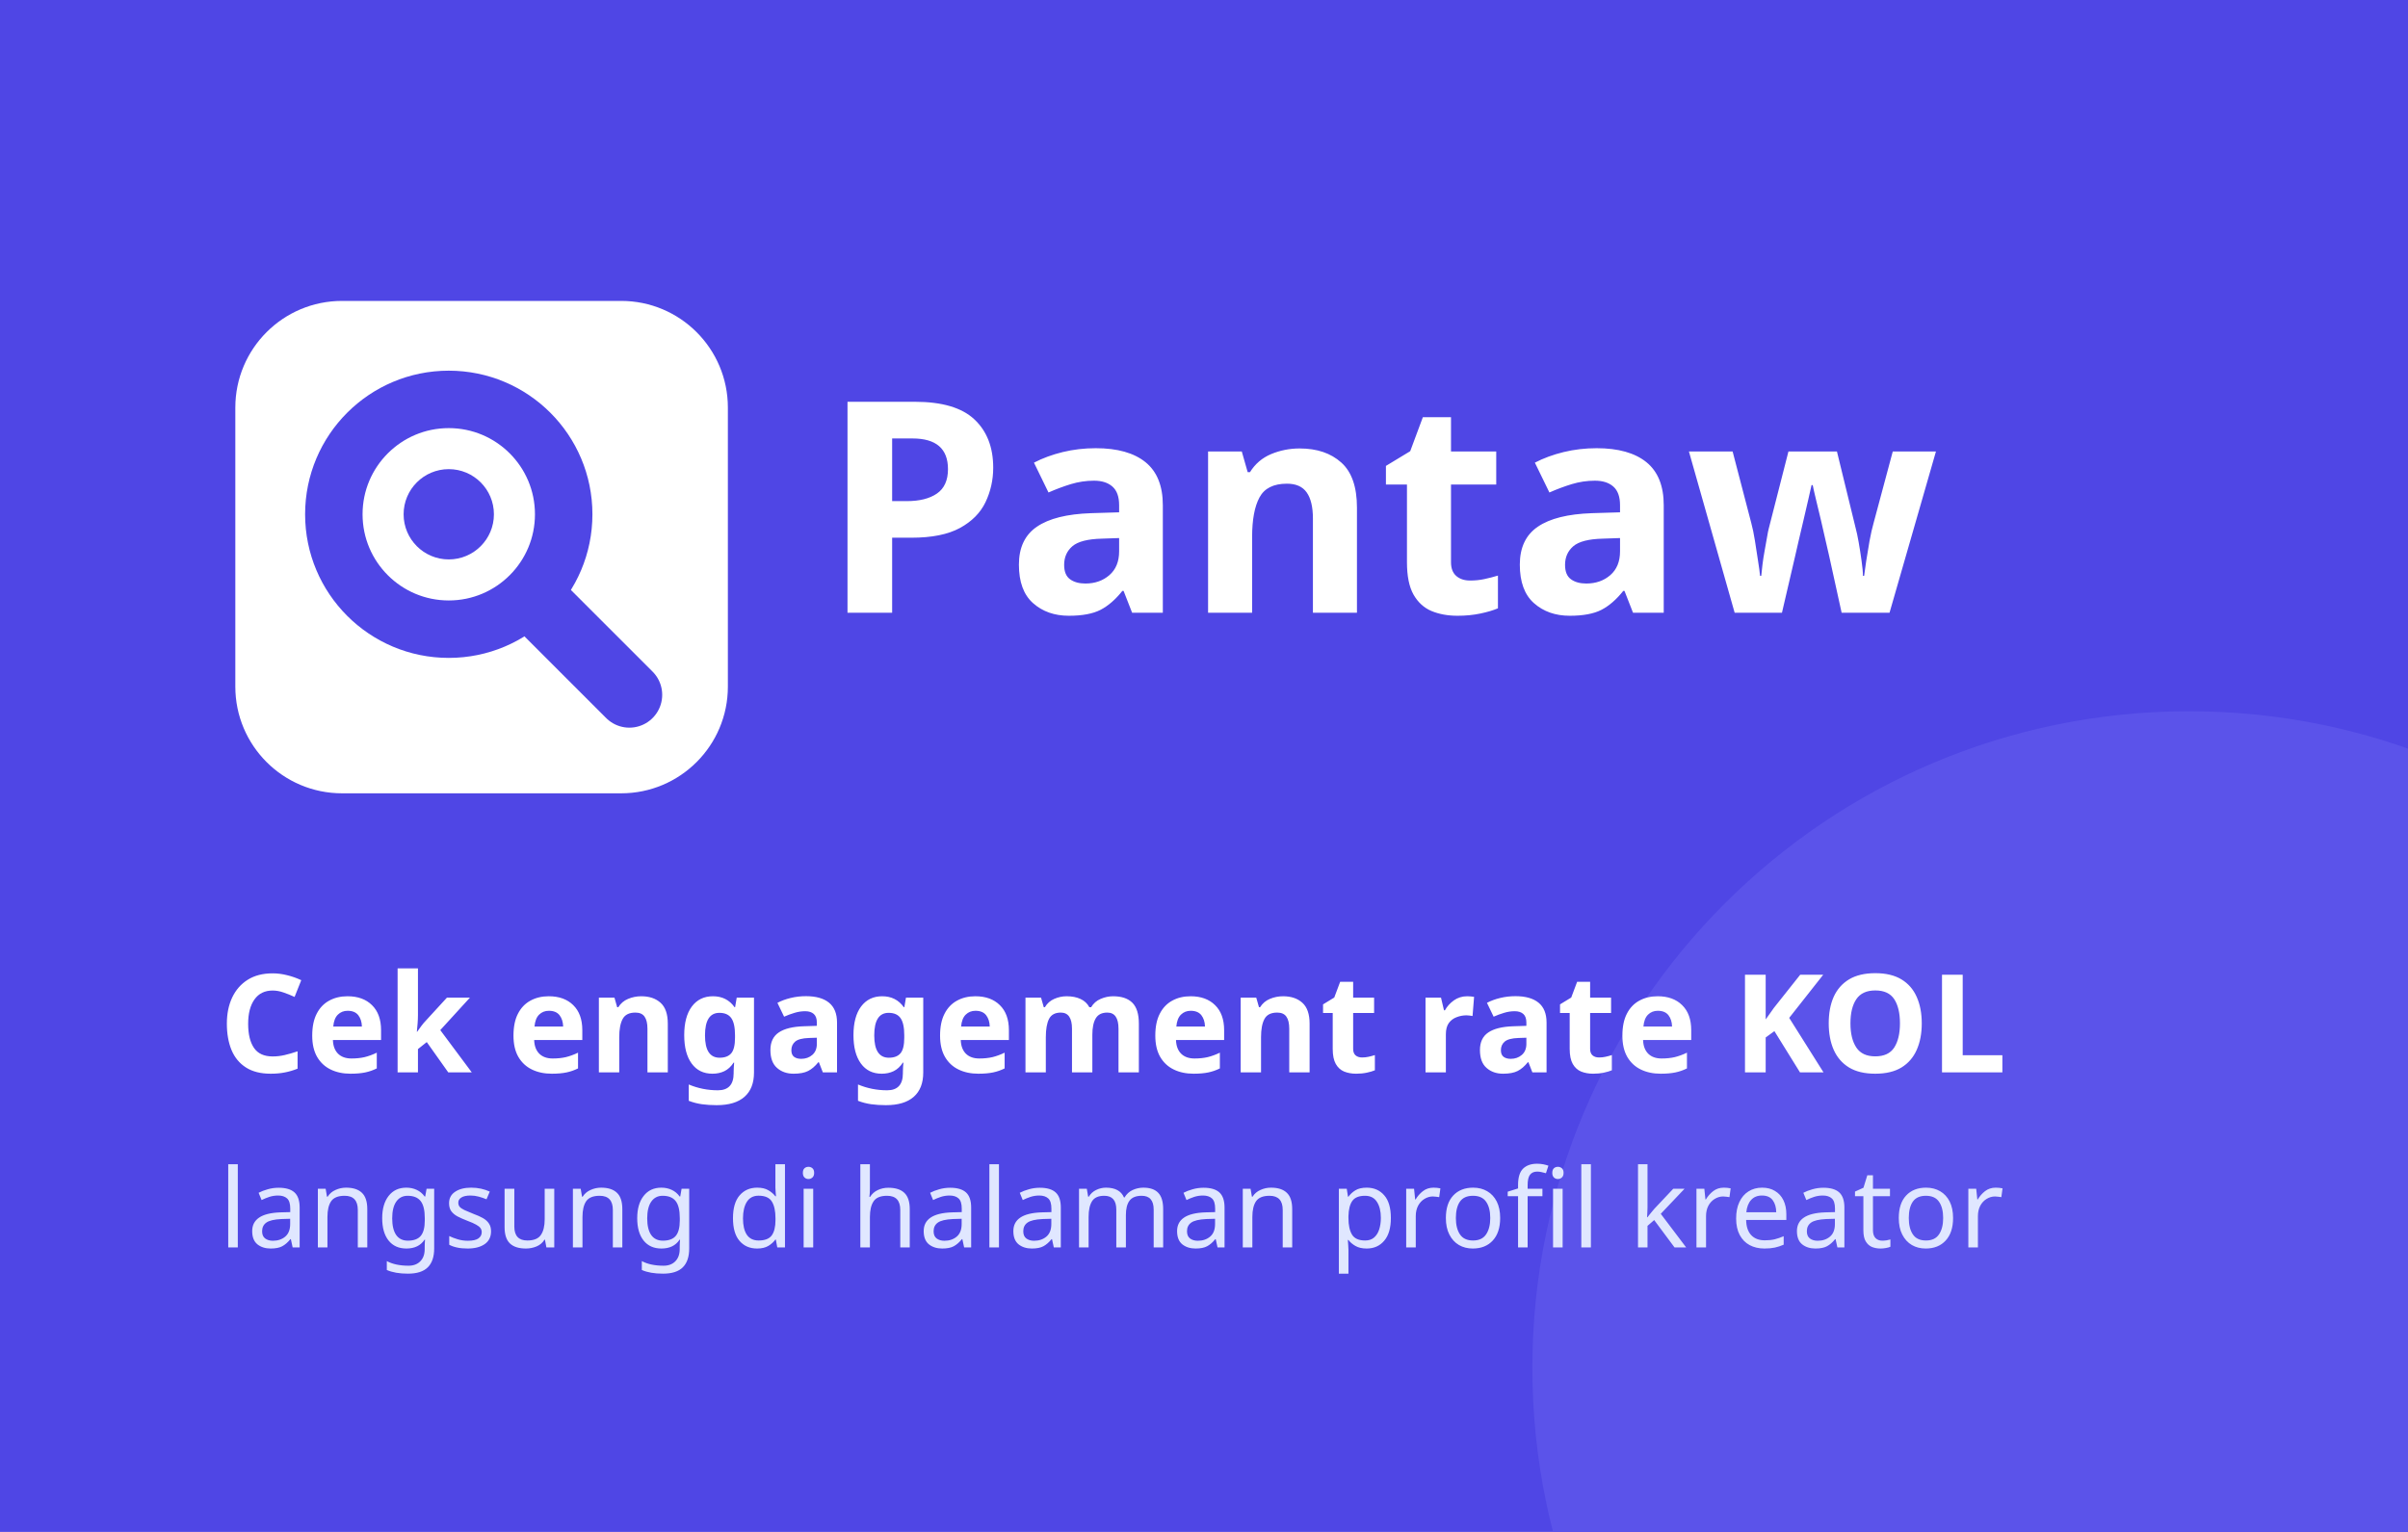
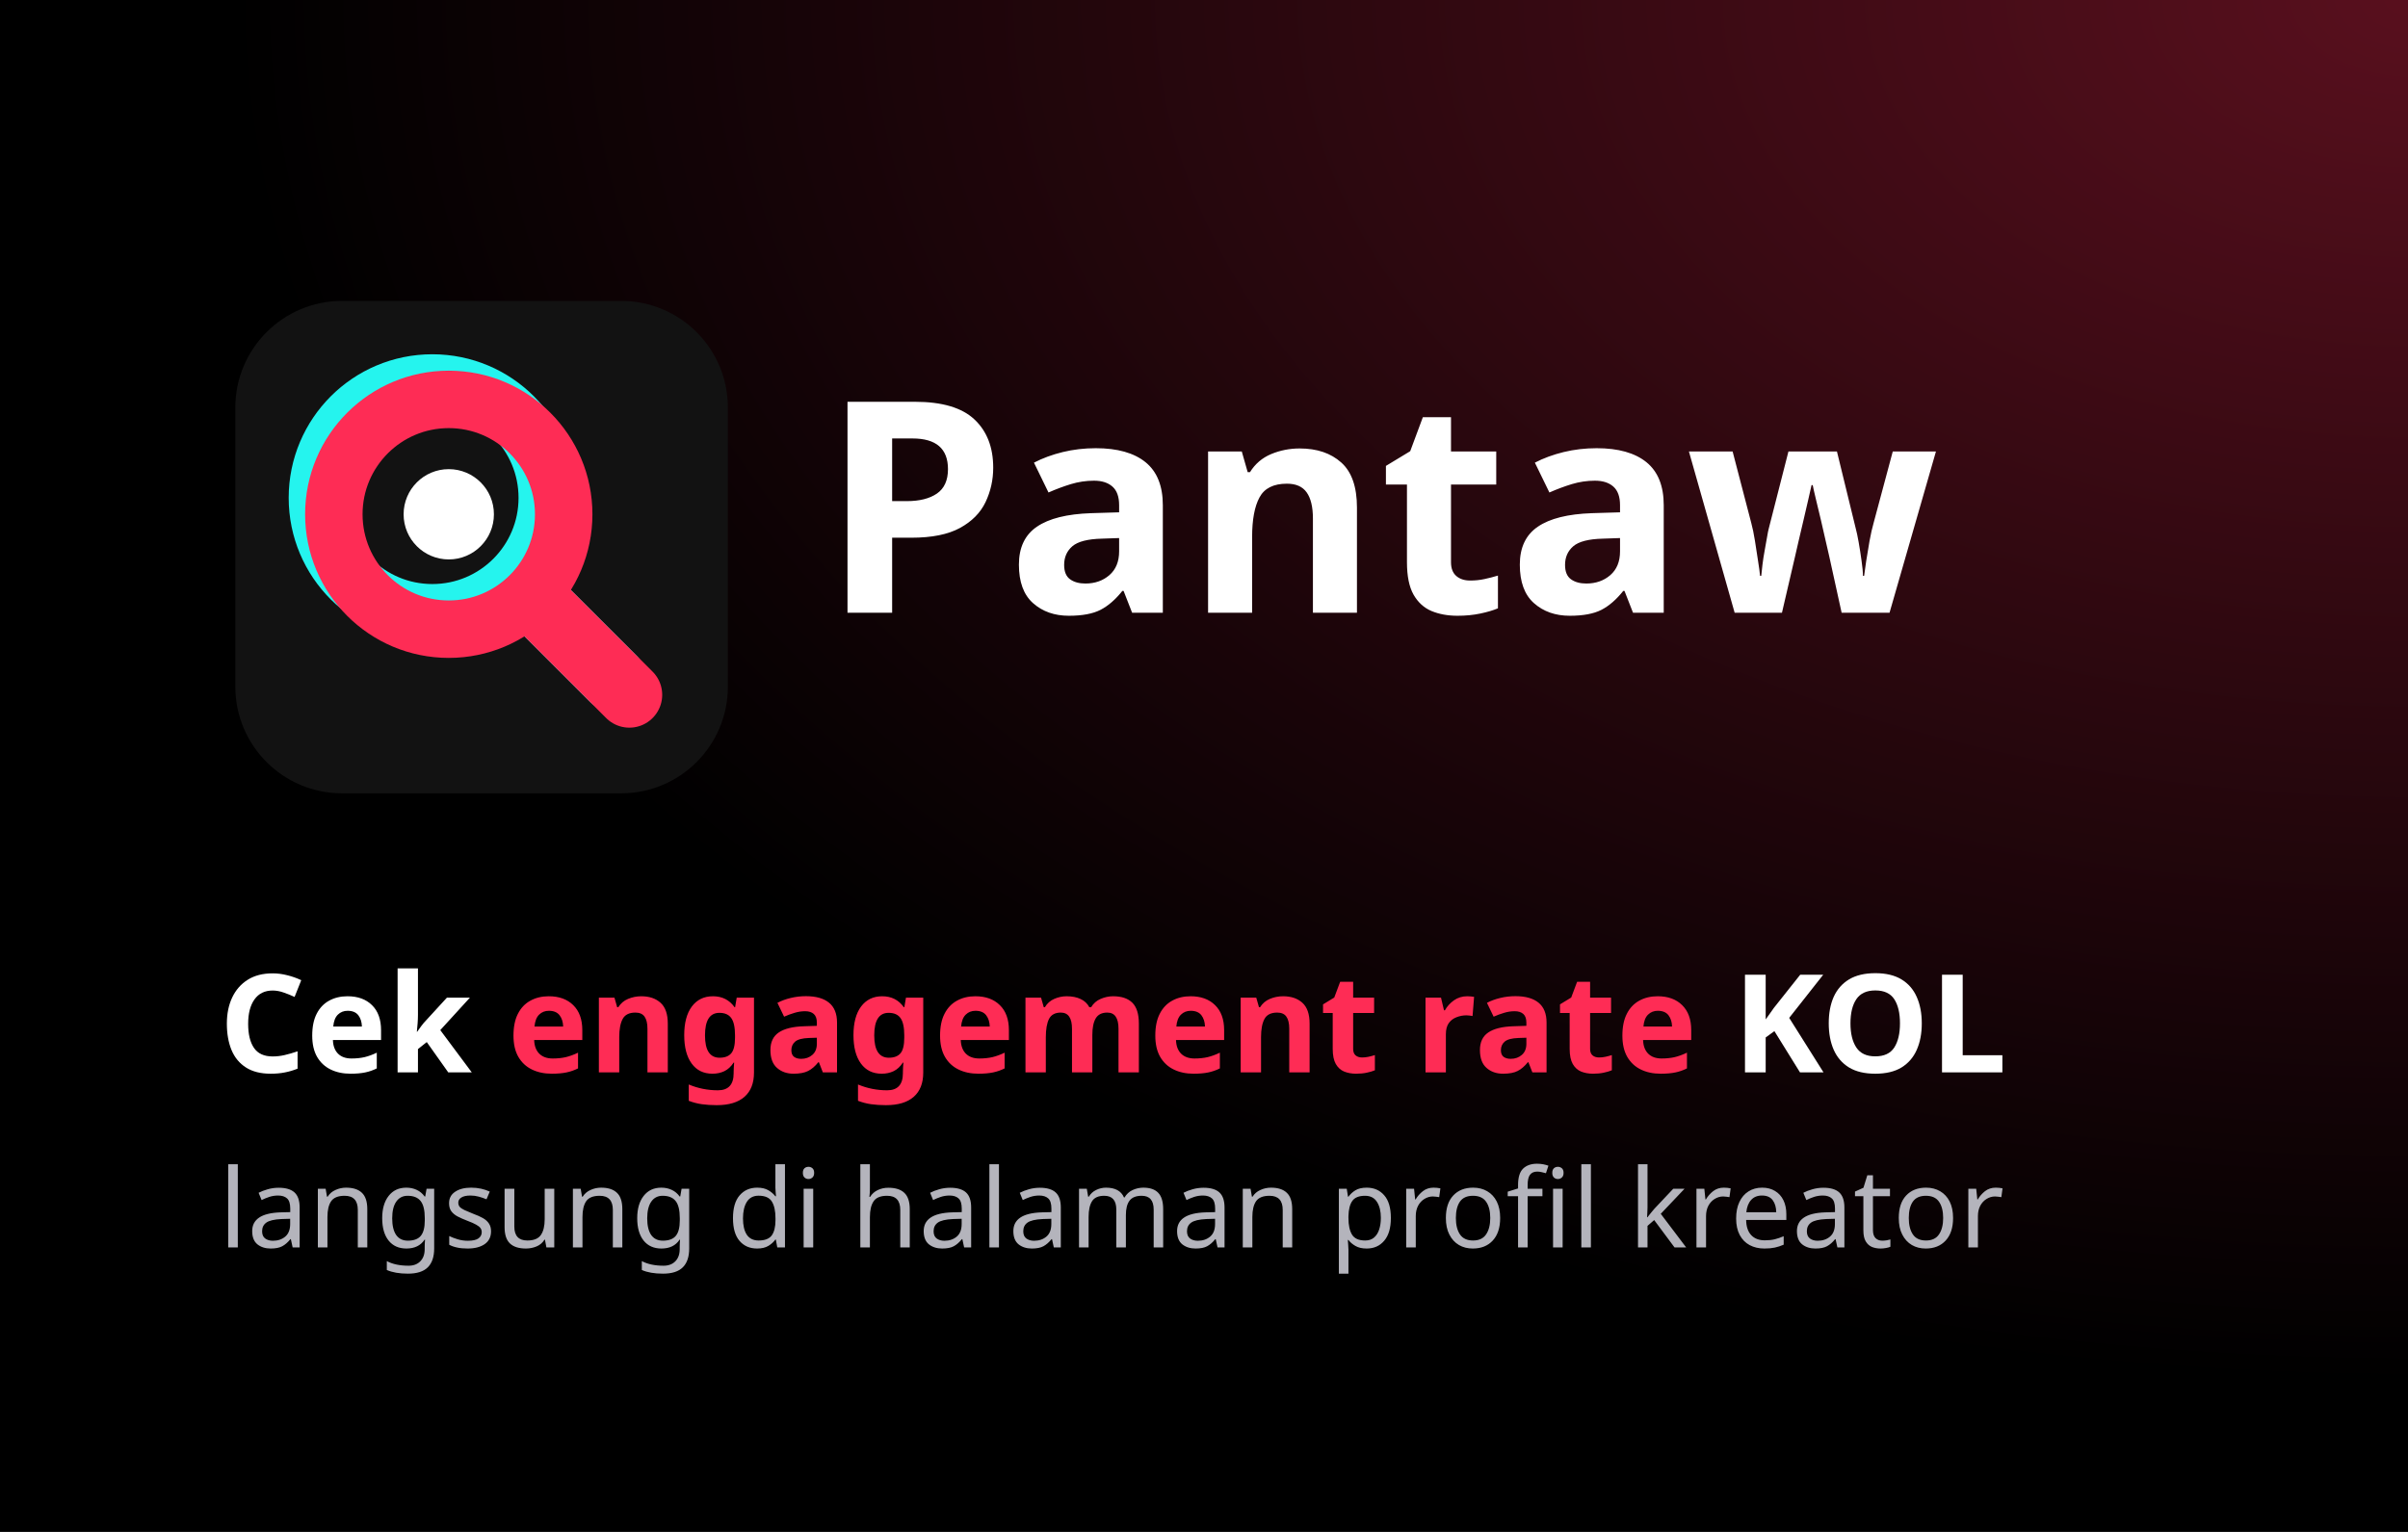
<svg xmlns="http://www.w3.org/2000/svg" width="440" height="280" viewBox="0 0 440 280">
-   <rect width="440" height="280" fill="#4F46E5" />
-   <circle cx="400" cy="250" r="120" fill="#5B53EA" />
+   <defs>
+     <radialGradient id="glow" cx="1" cy="0" r="0.9">
+       <stop offset="0" stop-color="#FE2C55" stop-opacity="0.35" />
+       <stop offset="1" stop-color="#FE2C55" stop-opacity="0" />
+     </radialGradient>
+   </defs>
+   <rect width="440" height="280" fill="#000000" />
+   <rect width="440" height="280" fill="url(#glow)" />
  <g transform="translate(40 52) scale(0.75)">
-     <rect x="4" y="4" width="120" height="120" rx="26" fill="#FFFFFF" />
-     <circle cx="56" cy="56" r="28" fill="none" stroke="#4F46E5" stroke-width="14" />
-     <circle cx="56" cy="56" r="11" fill="#4F46E5" />
-     <line x1="78" y1="78" x2="100" y2="100" stroke="#4F46E5" stroke-width="16" stroke-linecap="round" />
+     <rect x="4" y="4" width="120" height="120" rx="26" fill="#121212" />
+     <circle cx="52" cy="52" r="28" fill="none" stroke="#25F4EE" stroke-width="14" />
+     <line x1="74" y1="74" x2="96" y2="96" stroke="#25F4EE" stroke-width="16" stroke-linecap="round" />
+     <circle cx="56" cy="56" r="28" fill="none" stroke="#FE2C55" stroke-width="14" />
+     <circle cx="56" cy="56" r="11" fill="#FFFFFF" />
+     <line x1="78" y1="78" x2="100" y2="100" stroke="#FE2C55" stroke-width="16" stroke-linecap="round" />
  </g>
  <text x="150" y="112" font-family="'Noto Sans', 'DejaVu Sans', sans-serif" font-size="54" font-weight="700" fill="#FFFFFF">Pantaw</text>
-   <text x="40" y="196" font-family="'Noto Sans', 'DejaVu Sans', sans-serif" font-size="25" font-weight="700" fill="#FFFFFF">Cek engagement rate KOL</text>
-   <text x="40" y="228" font-family="'Noto Sans', 'DejaVu Sans', sans-serif" font-size="20" fill="#E0E7FF">langsung di halaman profil kreator</text>
+   <text x="40" y="196" font-family="'Noto Sans', 'DejaVu Sans', sans-serif" font-size="25" font-weight="700" fill="#FFFFFF">Cek <tspan fill="#FE2C55">engagement rate</tspan> KOL</text>
+   <text x="40" y="228" font-family="'Noto Sans', 'DejaVu Sans', sans-serif" font-size="20" fill="#B4B4BC">langsung di halaman profil kreator</text>
</svg>
